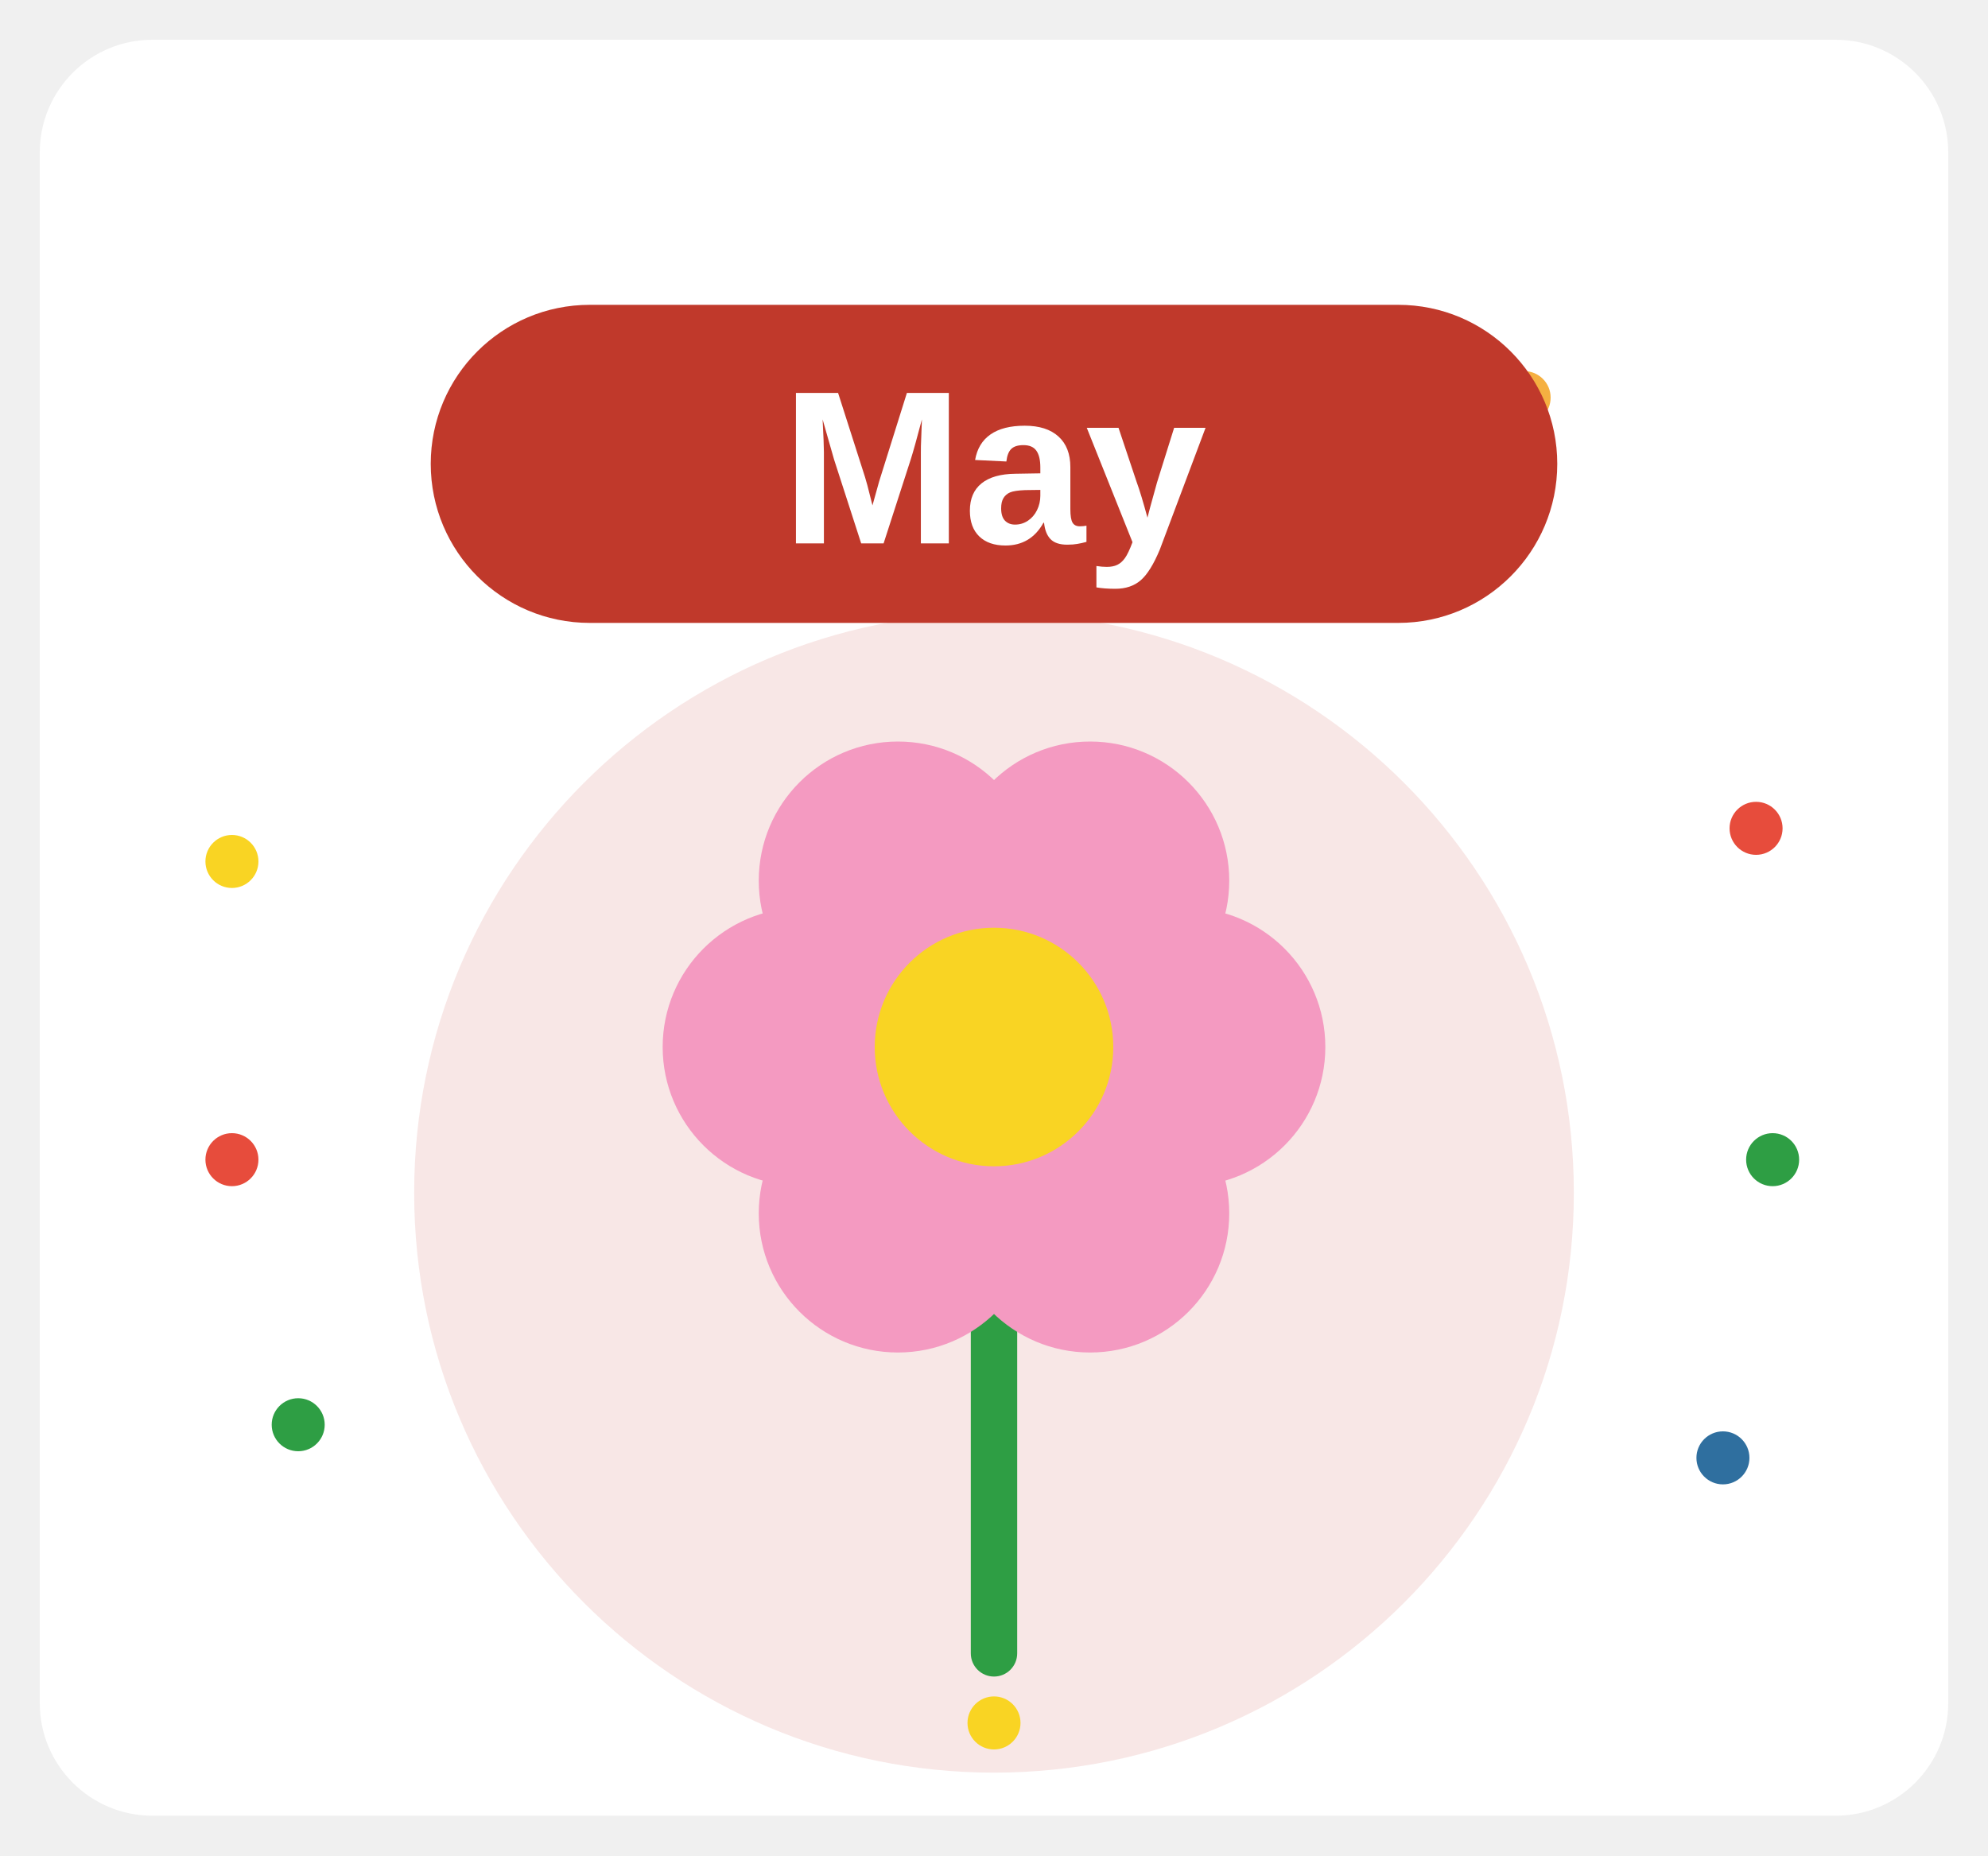
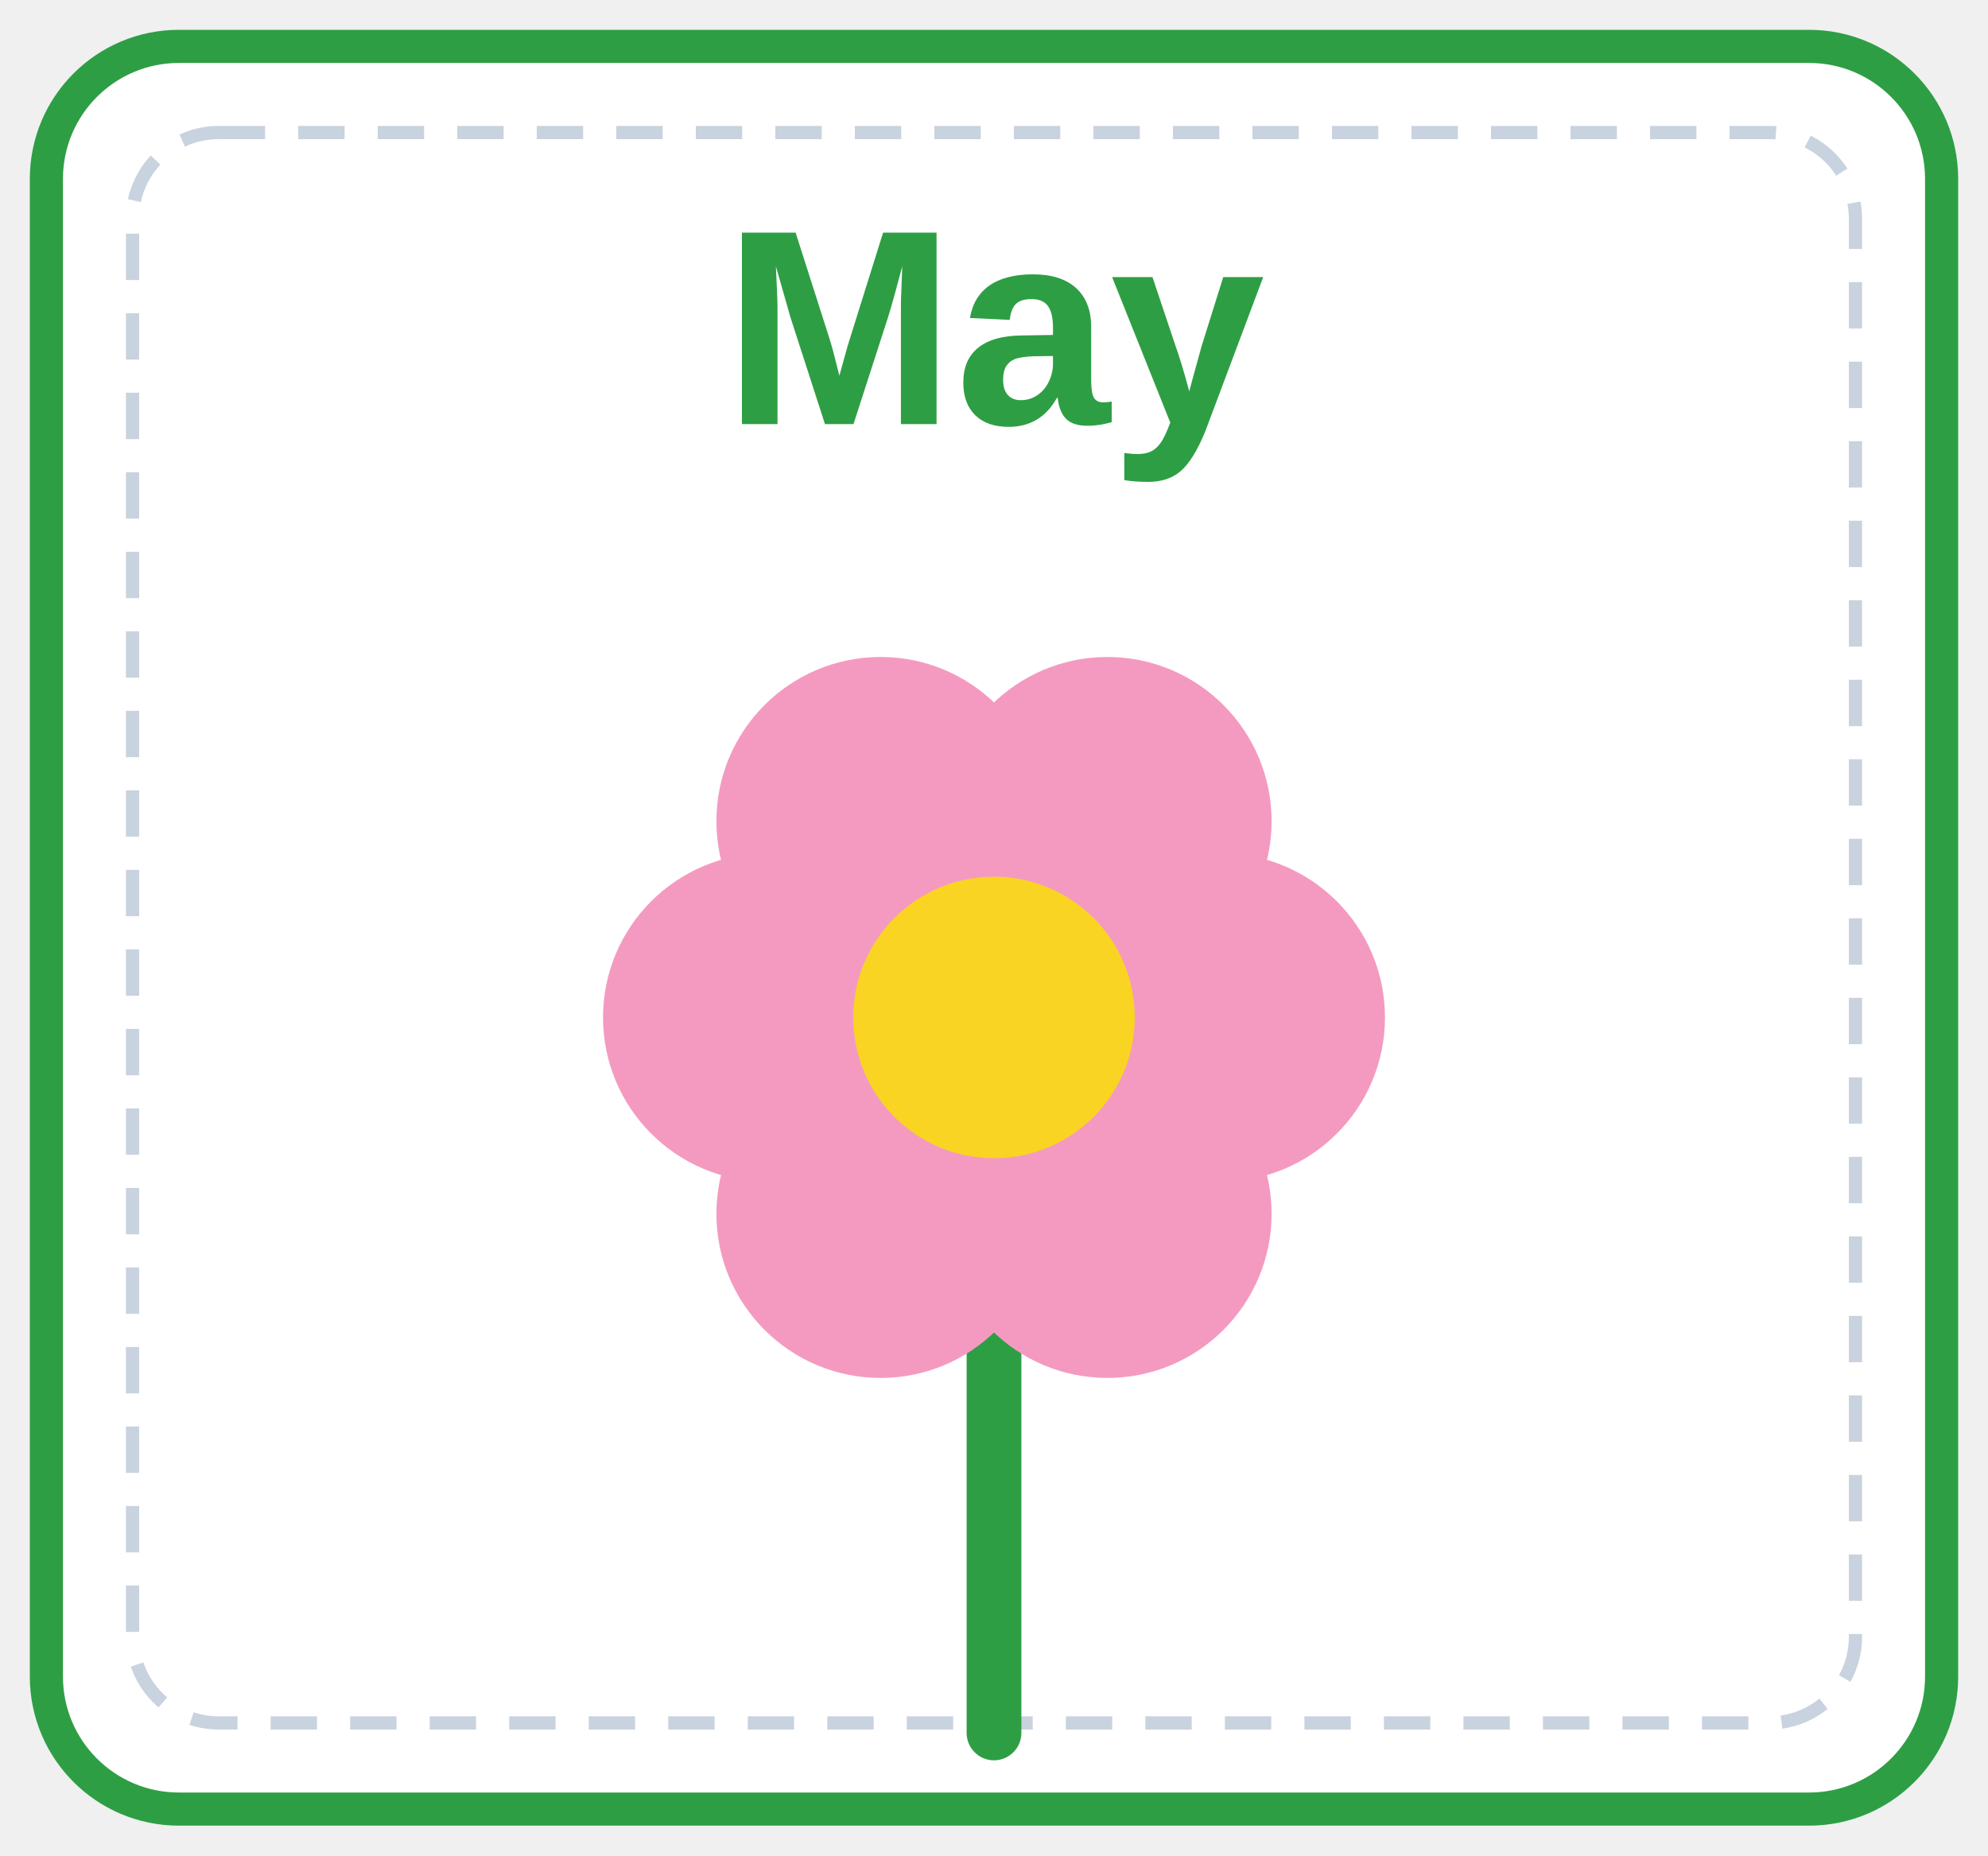
<svg xmlns="http://www.w3.org/2000/svg" viewBox="0 0 600 560" role="img" aria-label="May">
-   <rect x="12" y="12" width="576" height="536" rx="34" fill="#ffffff" />
-   <circle cx="300" cy="360" r="175" fill="#c0392b" fill-opacity="0.12" />
-   <circle cx="70" cy="260" r="8" fill="#f9d423" />
-   <circle cx="530" cy="250" r="8" fill="#e74c3c" />
-   <circle cx="90" cy="430" r="8" fill="#2e9e44" />
-   <circle cx="520" cy="440" r="8" fill="#2f6f9f" />
-   <circle cx="150" cy="130" r="8" fill="#8e44ad" />
-   <circle cx="460" cy="120" r="8" fill="#f5b041" />
-   <circle cx="300" cy="520" r="8" fill="#f9d423" />
-   <circle cx="70" cy="350" r="8" fill="#e74c3c" />
-   <circle cx="535" cy="350" r="8" fill="#2e9e44" />
-   <rect x="130" y="92" width="340" height="96" rx="48" fill="#c0392b" />
-   <text x="300" y="164" text-anchor="middle" font-family="Nunito, Arial, sans-serif" font-size="66" font-weight="800" fill="#ffffff">May</text>
-   <g transform="translate(0 46)">
+   <rect x="14" y="14" width="572" height="532" rx="40" fill="#ffffff" stroke="#2e9e44" stroke-width="10" />
+   <rect x="40" y="40" width="520" height="480" rx="26" fill="none" stroke="#c9d3df" stroke-width="4" stroke-dasharray="14 10" />
+   <text x="300.0" y="128" text-anchor="middle" font-family="Nunito, Arial, sans-serif" font-size="84" font-weight="800" fill="#2e9e44">May</text>
+   <g transform="translate(300 300) scale(1.18) translate(-300 -300) translate(0 36)">
    <rect x="293" y="330" width="14" height="130" rx="7" fill="#2e9e44" />
    <circle cx="358.0" cy="270.0" r="42" fill="#f49ac1" />
    <circle cx="329.0" cy="320.2" r="42" fill="#f49ac1" />
    <circle cx="271.0" cy="320.2" r="42" fill="#f49ac1" />
    <circle cx="242.0" cy="270.0" r="42" fill="#f49ac1" />
    <circle cx="271.0" cy="219.8" r="42" fill="#f49ac1" />
    <circle cx="329.0" cy="219.8" r="42" fill="#f49ac1" />
    <circle cx="300" cy="270" r="36" fill="#f9d423" />
  </g>
</svg>
